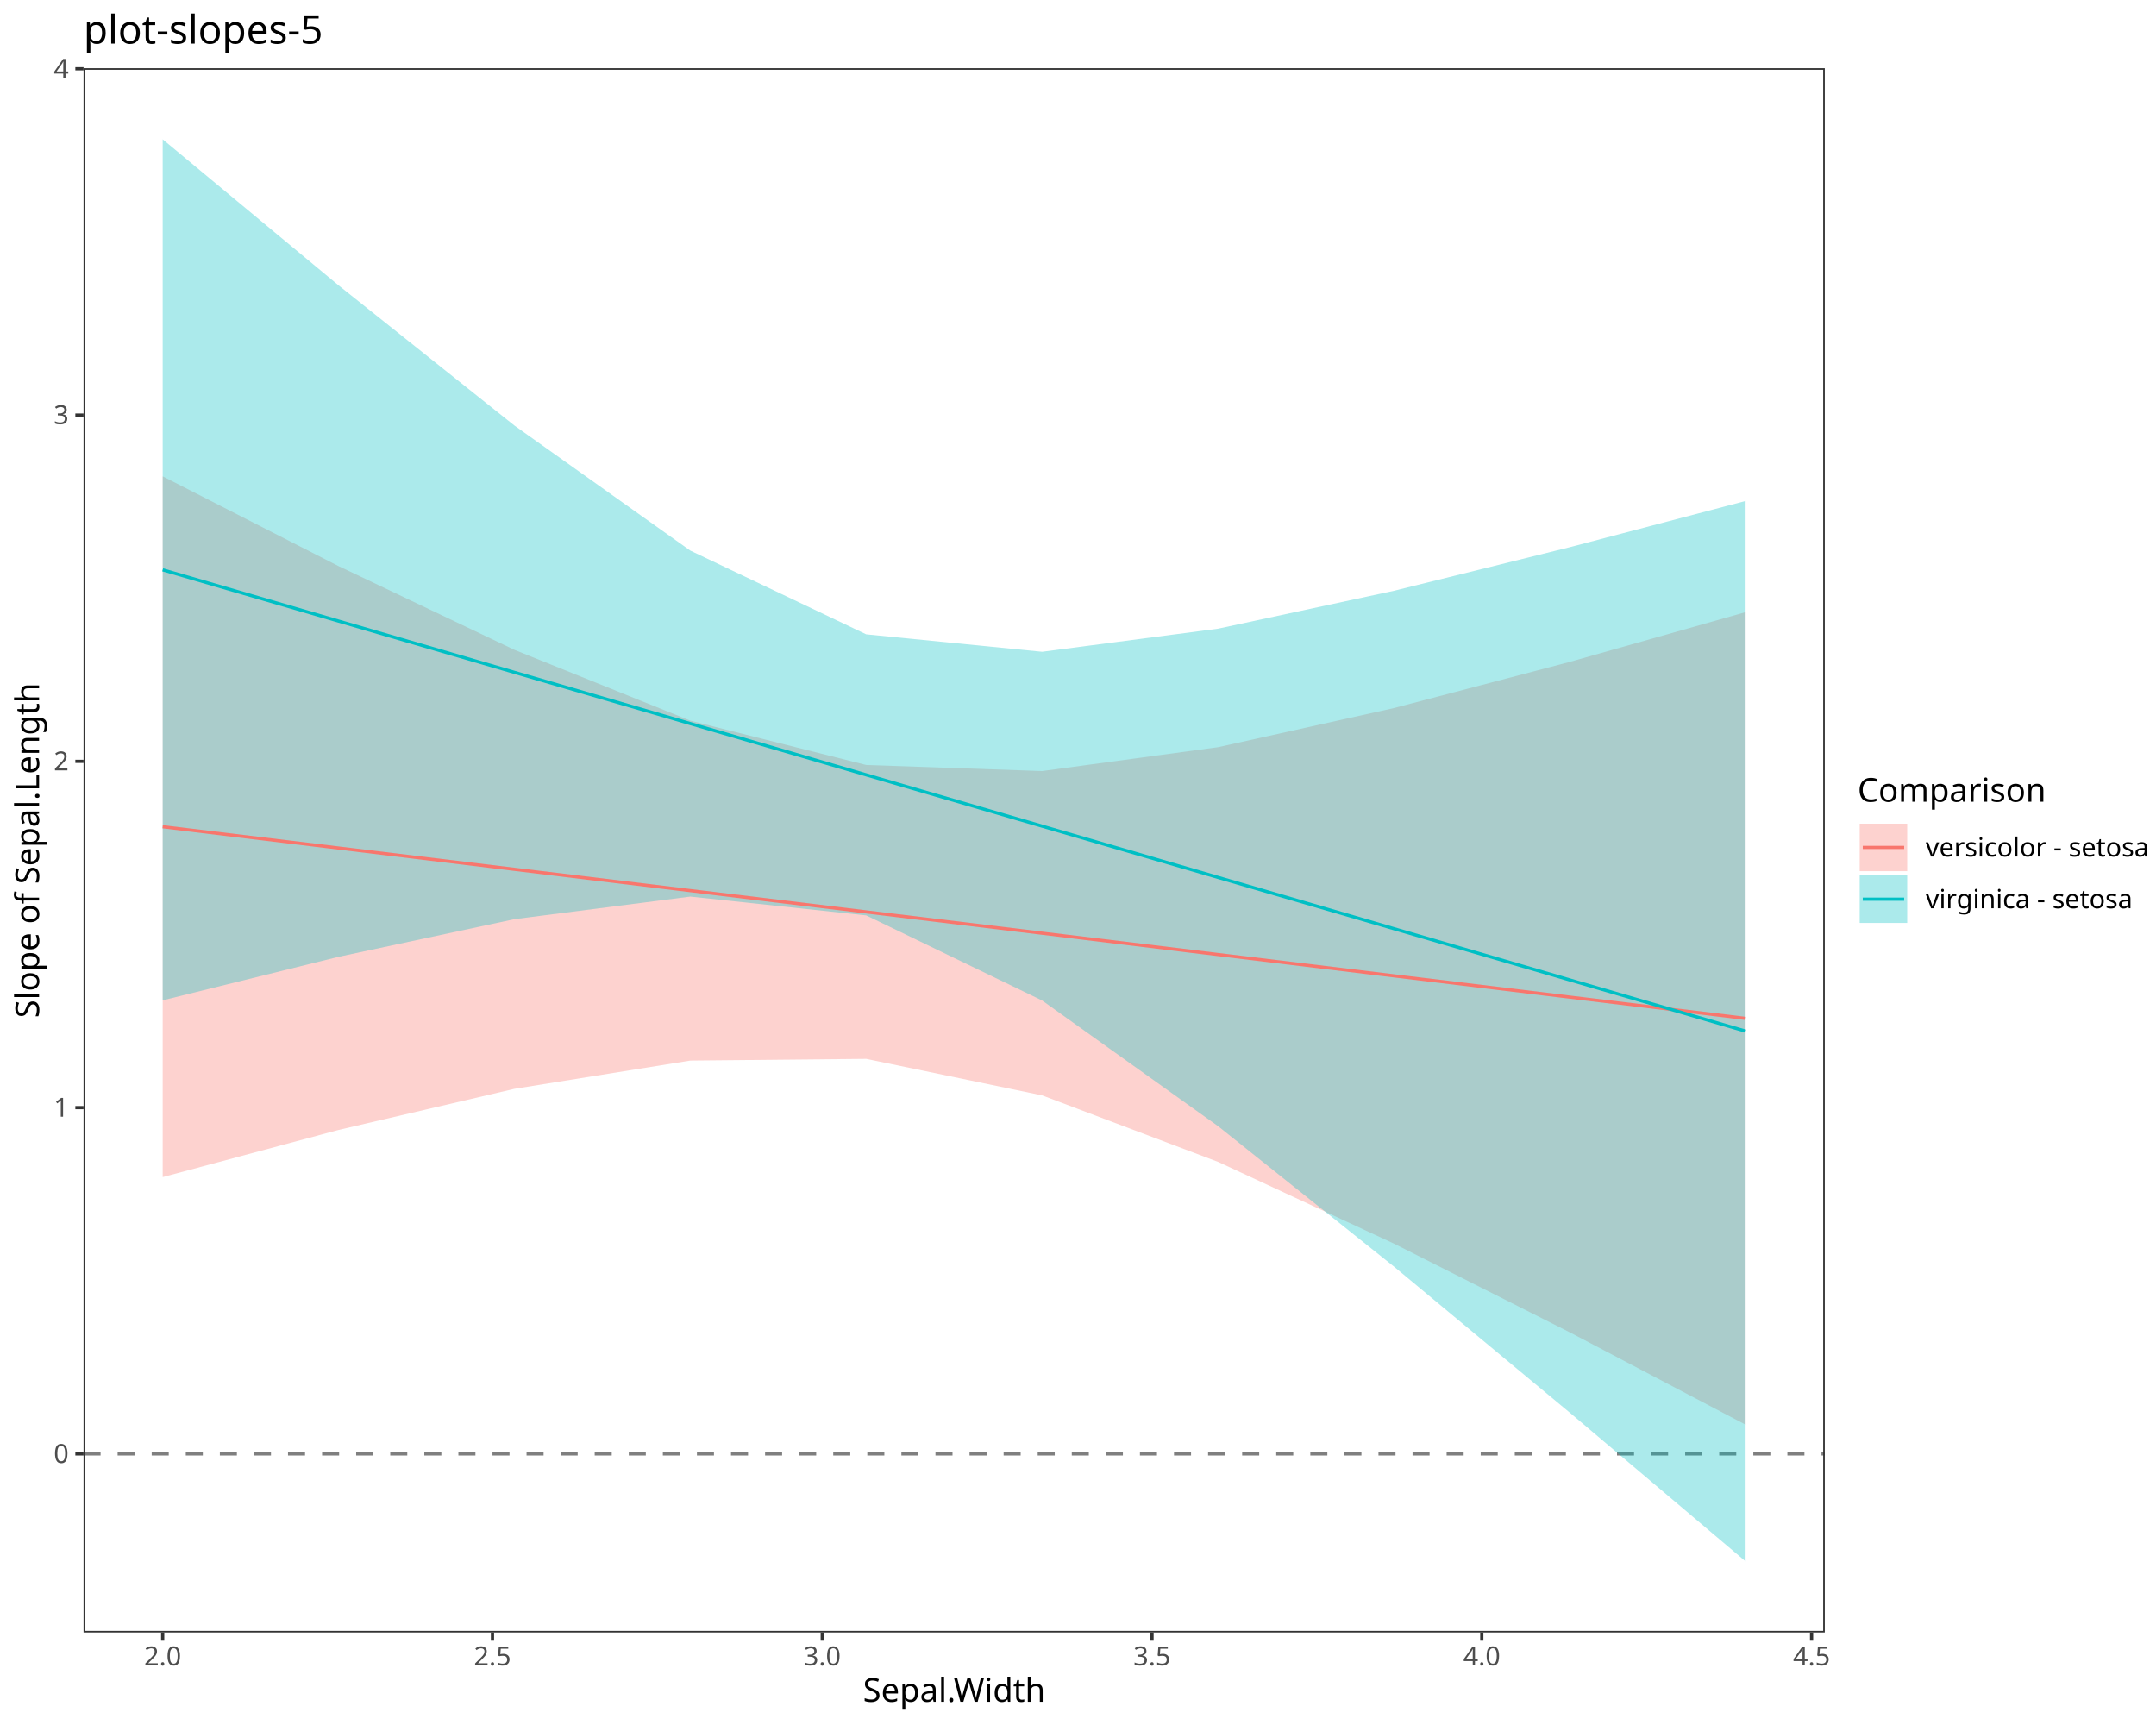
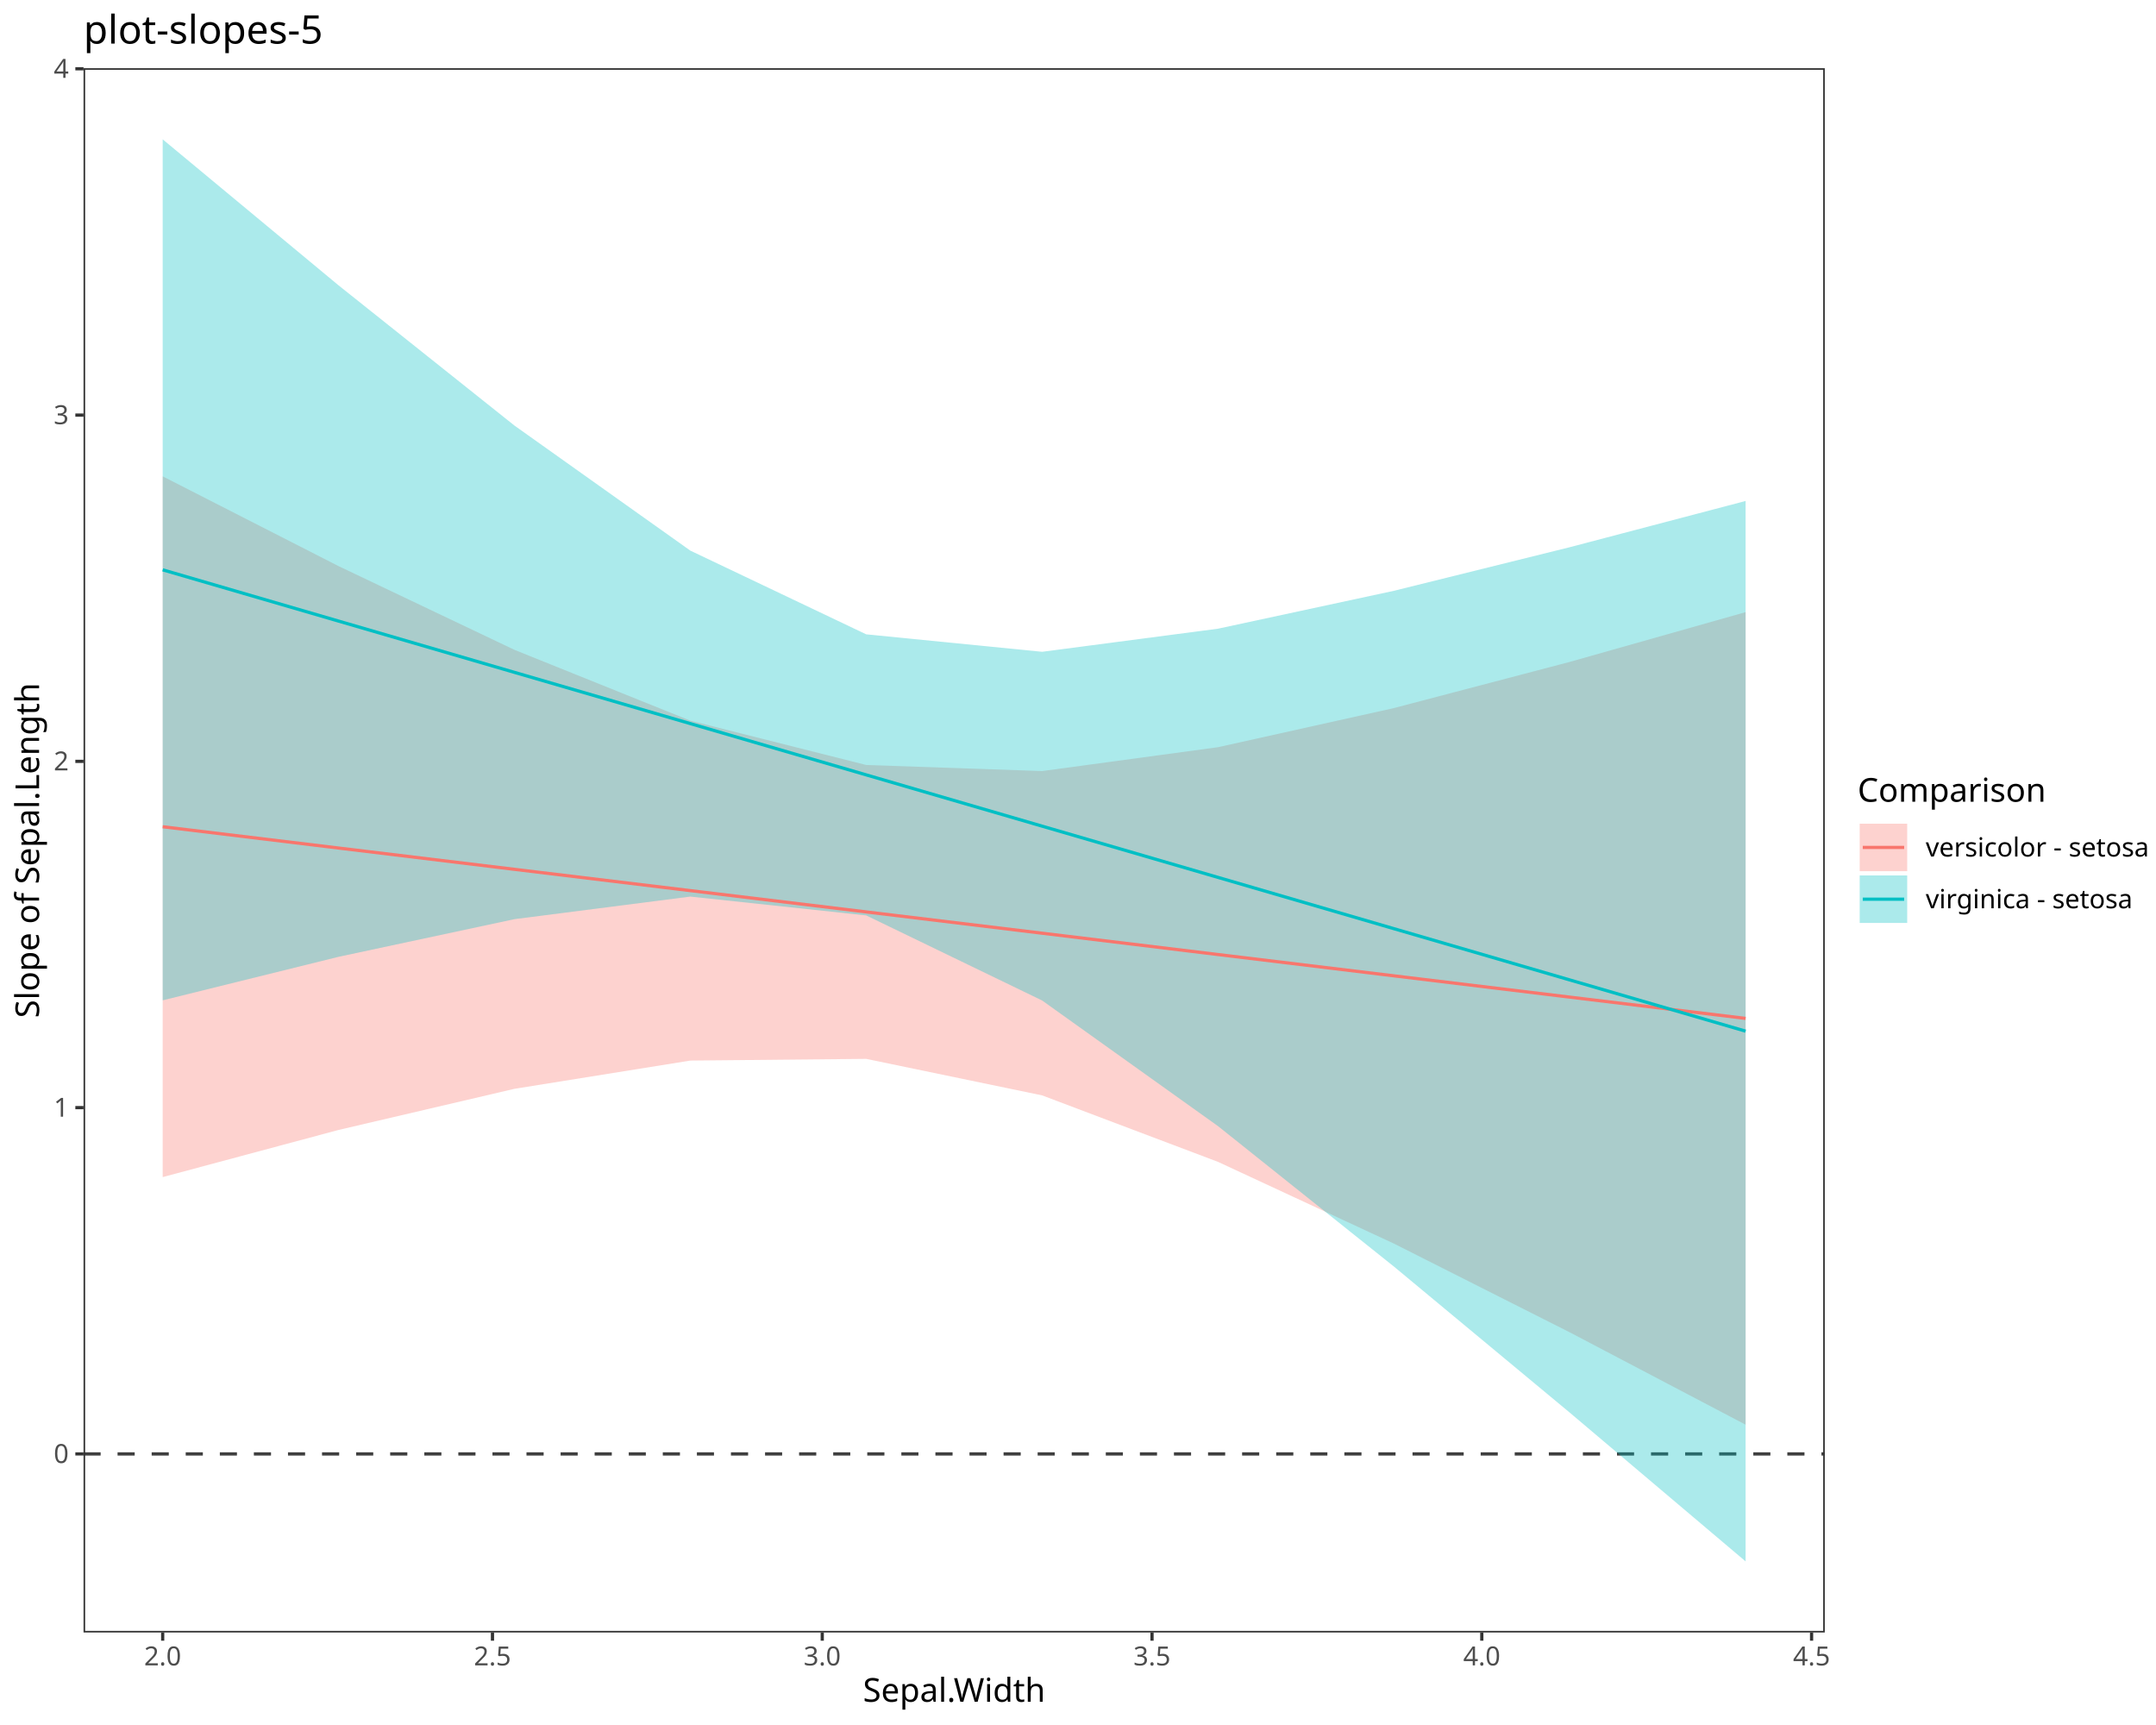
<svg xmlns="http://www.w3.org/2000/svg" class="svglite" data-engine-version="2.0" width="720.00pt" height="576.00pt" viewBox="0 0 720.00 576.00">
  <defs>
    <style type="text/css">
    .svglite line, .svglite polyline, .svglite polygon, .svglite path, .svglite rect, .svglite circle {
      fill: none;
      stroke: #000000;
      stroke-linecap: round;
      stroke-linejoin: round;
      stroke-miterlimit: 10.00;
    }
  </style>
  </defs>
  <rect width="100%" height="100%" style="stroke: none; fill: #FFFFFF;" />
  <defs>
    <clipPath id="cpMC4wMHw3MjAuMDB8MC4wMHw1NzYuMDA=">
      <rect x="0.00" y="0.00" width="720.00" height="576.00" />
    </clipPath>
  </defs>
  <g clip-path="url(#cpMC4wMHw3MjAuMDB8MC4wMHw1NzYuMDA=)">
    <rect x="-0" y="0.00" width="720.00" height="576.00" style="stroke-width: 1.07; stroke: #FFFFFF; fill: #FFFFFF;" />
  </g>
  <defs>
    <clipPath id="cpMjcuOTB8NjA5LjM4fDIyLjc4fDU0NS4xMQ==">
      <rect x="27.90" y="22.78" width="581.49" height="522.33" />
    </clipPath>
  </defs>
  <g clip-path="url(#cpMjcuOTB8NjA5LjM4fDIyLjc4fDU0NS4xMQ==)">
    <rect x="27.90" y="22.78" width="581.49" height="522.33" style="stroke-width: 1.07; stroke: none; fill: #FFFFFF;" />
+     <line x1="27.90" y1="485.48" x2="609.38" y2="485.48" style="stroke-width: 1.07; stroke: #000000; stroke-opacity: 0.50; stroke-dasharray: 5.69,5.69; stroke-linecap: butt;" />
    <line x1="27.90" y1="485.48" x2="609.38" y2="485.48" style="stroke-width: 1.07; stroke: #000000; stroke-opacity: 0.50; stroke-dasharray: 5.69,5.69; stroke-linecap: butt;" />
    <polygon points="54.33,159.06 113.07,189.04 171.80,216.99 230.54,240.64 289.27,255.44 348.01,257.47 406.75,249.50 465.48,236.44 524.22,221.02 582.95,204.40 582.95,475.72 524.22,444.88 465.48,415.24 406.75,387.96 348.01,365.76 289.27,353.57 230.54,354.14 171.80,363.57 113.07,377.30 54.33,393.05 " style="stroke-width: 0.00; stroke: none; stroke-linecap: butt; fill: #F8766D; fill-opacity: 0.33;" />
    <polyline points="54.33,159.06 113.07,189.04 171.80,216.99 230.54,240.64 289.27,255.44 348.01,257.47 406.75,249.50 465.48,236.44 524.22,221.02 582.95,204.40 " style="stroke-width: 1.07; stroke: none; stroke-linecap: butt;" />
    <polyline points="582.95,475.72 524.22,444.88 465.48,415.24 406.75,387.96 348.01,365.76 289.27,353.57 230.54,354.14 171.80,363.57 113.07,377.30 54.33,393.05 " style="stroke-width: 1.07; stroke: none; stroke-linecap: butt;" />
    <polygon points="54.33,46.53 113.07,95.29 171.80,142.10 230.54,183.86 289.27,211.81 348.01,217.64 406.75,209.93 465.48,197.28 524.22,182.72 582.95,167.28 582.95,521.37 524.22,471.69 465.48,422.90 406.75,376.02 348.01,334.07 289.27,305.67 230.54,299.38 171.80,306.92 113.07,319.49 54.33,334.02 " style="stroke-width: 0.00; stroke: none; stroke-linecap: butt; fill: #00BFC4; fill-opacity: 0.33;" />
    <polyline points="54.33,46.53 113.07,95.29 171.80,142.10 230.54,183.86 289.27,211.81 348.01,217.64 406.75,209.93 465.48,197.28 524.22,182.72 582.95,167.28 " style="stroke-width: 1.07; stroke: none; stroke-linecap: butt;" />
    <polyline points="582.95,521.37 524.22,471.69 465.48,422.90 406.75,376.02 348.01,334.07 289.27,305.67 230.54,299.38 171.80,306.92 113.07,319.49 54.33,334.02 " style="stroke-width: 1.07; stroke: none; stroke-linecap: butt;" />
    <polyline points="54.33,276.06 113.07,283.17 171.80,290.28 230.54,297.39 289.27,304.50 348.01,311.61 406.75,318.73 465.48,325.84 524.22,332.95 582.95,340.06 " style="stroke-width: 1.07; stroke: #F8766D; stroke-linecap: butt;" />
    <polyline points="54.33,190.27 113.07,207.39 171.80,224.51 230.54,241.62 289.27,258.74 348.01,275.86 406.75,292.97 465.48,310.09 524.22,327.21 582.95,344.32 " style="stroke-width: 1.07; stroke: #00BFC4; stroke-linecap: butt;" />
    <rect x="27.90" y="22.78" width="581.49" height="522.33" style="stroke-width: 1.07; stroke: #333333;" />
  </g>
  <g clip-path="url(#cpMC4wMHw3MjAuMDB8MC4wMHw1NzYuMDA=)">
    <text x="22.97" y="488.51" text-anchor="end" style="font-size: 8.80px; fill: #4D4D4D; font-family: sans;" textLength="4.89px" lengthAdjust="spacingAndGlyphs">0</text>
    <text x="22.97" y="372.88" text-anchor="end" style="font-size: 8.80px; fill: #4D4D4D; font-family: sans;" textLength="4.89px" lengthAdjust="spacingAndGlyphs">1</text>
    <text x="22.97" y="257.25" text-anchor="end" style="font-size: 8.80px; fill: #4D4D4D; font-family: sans;" textLength="4.89px" lengthAdjust="spacingAndGlyphs">2</text>
    <text x="22.97" y="141.63" text-anchor="end" style="font-size: 8.80px; fill: #4D4D4D; font-family: sans;" textLength="4.89px" lengthAdjust="spacingAndGlyphs">3</text>
    <text x="22.97" y="26.00" text-anchor="end" style="font-size: 8.80px; fill: #4D4D4D; font-family: sans;" textLength="4.89px" lengthAdjust="spacingAndGlyphs">4</text>
    <polyline points="25.16,485.48 27.90,485.48 " style="stroke-width: 1.07; stroke: #333333; stroke-linecap: butt;" />
    <polyline points="25.16,369.85 27.90,369.85 " style="stroke-width: 1.07; stroke: #333333; stroke-linecap: butt;" />
    <polyline points="25.16,254.23 27.90,254.23 " style="stroke-width: 1.07; stroke: #333333; stroke-linecap: butt;" />
    <polyline points="25.16,138.60 27.90,138.60 " style="stroke-width: 1.07; stroke: #333333; stroke-linecap: butt;" />
    <polyline points="25.16,22.97 27.90,22.97 " style="stroke-width: 1.07; stroke: #333333; stroke-linecap: butt;" />
    <polyline points="54.33,547.85 54.33,545.11 " style="stroke-width: 1.07; stroke: #333333; stroke-linecap: butt;" />
    <polyline points="164.46,547.85 164.46,545.11 " style="stroke-width: 1.07; stroke: #333333; stroke-linecap: butt;" />
    <polyline points="274.59,547.85 274.59,545.11 " style="stroke-width: 1.07; stroke: #333333; stroke-linecap: butt;" />
    <polyline points="384.72,547.85 384.72,545.11 " style="stroke-width: 1.07; stroke: #333333; stroke-linecap: butt;" />
    <polyline points="494.85,547.85 494.85,545.11 " style="stroke-width: 1.07; stroke: #333333; stroke-linecap: butt;" />
    <polyline points="604.98,547.85 604.98,545.11 " style="stroke-width: 1.07; stroke: #333333; stroke-linecap: butt;" />
    <text x="54.33" y="556.10" text-anchor="middle" style="font-size: 8.80px; fill: #4D4D4D; font-family: sans;" textLength="12.23px" lengthAdjust="spacingAndGlyphs">2.0</text>
    <text x="164.46" y="556.10" text-anchor="middle" style="font-size: 8.80px; fill: #4D4D4D; font-family: sans;" textLength="12.23px" lengthAdjust="spacingAndGlyphs">2.5</text>
    <text x="274.59" y="556.10" text-anchor="middle" style="font-size: 8.80px; fill: #4D4D4D; font-family: sans;" textLength="12.23px" lengthAdjust="spacingAndGlyphs">3.0</text>
    <text x="384.72" y="556.10" text-anchor="middle" style="font-size: 8.80px; fill: #4D4D4D; font-family: sans;" textLength="12.23px" lengthAdjust="spacingAndGlyphs">3.5</text>
    <text x="494.85" y="556.10" text-anchor="middle" style="font-size: 8.80px; fill: #4D4D4D; font-family: sans;" textLength="12.23px" lengthAdjust="spacingAndGlyphs">4.0</text>
    <text x="604.98" y="556.10" text-anchor="middle" style="font-size: 8.80px; fill: #4D4D4D; font-family: sans;" textLength="12.23px" lengthAdjust="spacingAndGlyphs">4.5</text>
    <text x="318.64" y="568.24" text-anchor="middle" style="font-size: 11.00px; font-family: sans;" textLength="59.31px" lengthAdjust="spacingAndGlyphs">Sepal.Width</text>
    <text transform="translate(13.05,283.95) rotate(-90)" text-anchor="middle" style="font-size: 11.00px; font-family: sans;" textLength="108.26px" lengthAdjust="spacingAndGlyphs">Slope of Sepal.Length</text>
    <rect x="620.34" y="259.00" width="94.18" height="49.89" style="stroke-width: 1.07; stroke: none; fill: #FFFFFF;" />
    <text x="620.34" y="267.71" style="font-size: 11.00px; font-family: sans;" textLength="59.31px" lengthAdjust="spacingAndGlyphs">Comparison</text>
    <rect x="620.34" y="274.33" width="17.28" height="17.28" style="stroke-width: 1.07; stroke: none; fill: #FFFFFF;" />
    <rect x="621.05" y="275.04" width="15.86" height="15.86" style="stroke-width: 1.07; stroke: none; stroke-linecap: butt; stroke-linejoin: miter; fill: #F8766D; fill-opacity: 0.33;" />
    <line x1="622.07" y1="282.97" x2="635.90" y2="282.97" style="stroke-width: 1.07; stroke: #F8766D; stroke-linecap: butt;" />
    <rect x="620.34" y="291.61" width="17.28" height="17.28" style="stroke-width: 1.07; stroke: none; fill: #FFFFFF;" />
    <rect x="621.05" y="292.32" width="15.86" height="15.86" style="stroke-width: 1.07; stroke: none; stroke-linecap: butt; stroke-linejoin: miter; fill: #00BFC4; fill-opacity: 0.33;" />
    <line x1="622.07" y1="300.25" x2="635.90" y2="300.25" style="stroke-width: 1.07; stroke: #00BFC4; stroke-linecap: butt;" />
    <text x="643.10" y="286.00" style="font-size: 8.80px; font-family: sans;" textLength="71.42px" lengthAdjust="spacingAndGlyphs">versicolor - setosa</text>
    <text x="643.10" y="303.28" style="font-size: 8.80px; font-family: sans;" textLength="66.04px" lengthAdjust="spacingAndGlyphs">virginica - setosa</text>
    <text x="27.90" y="14.56" style="font-size: 13.20px; font-family: sans;" textLength="75.58px" lengthAdjust="spacingAndGlyphs">plot-slopes-5</text>
  </g>
</svg>
